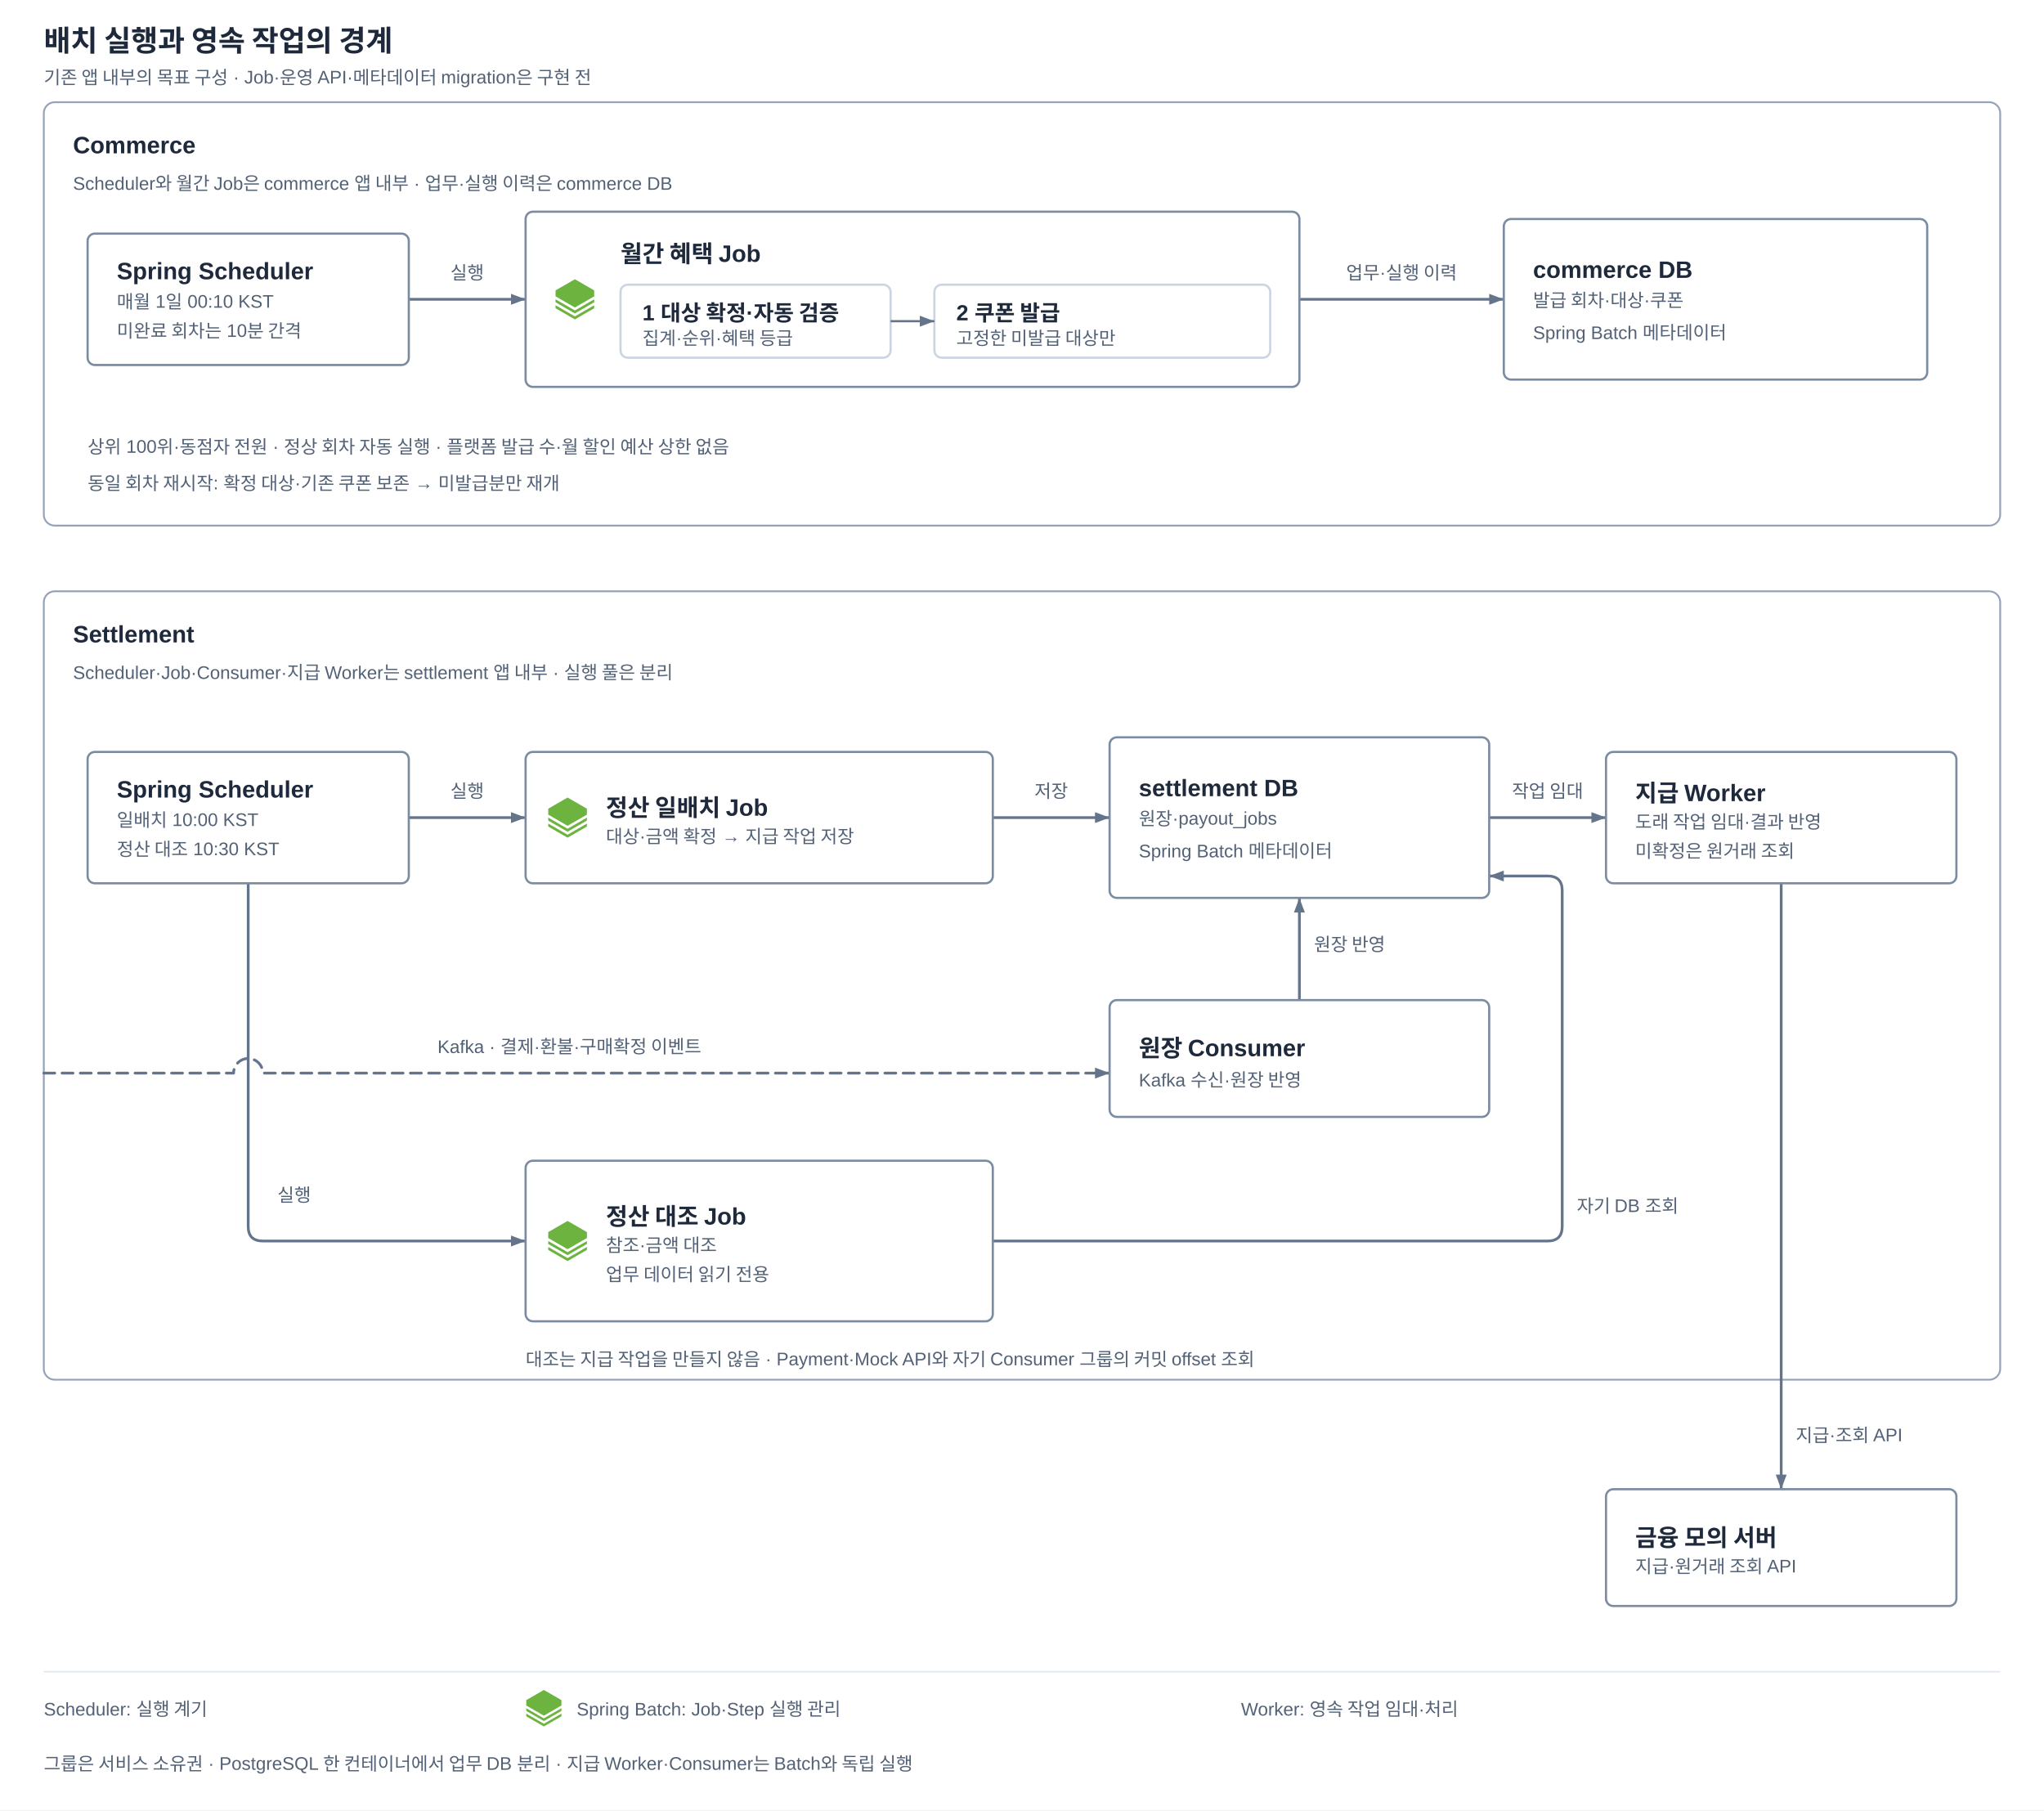
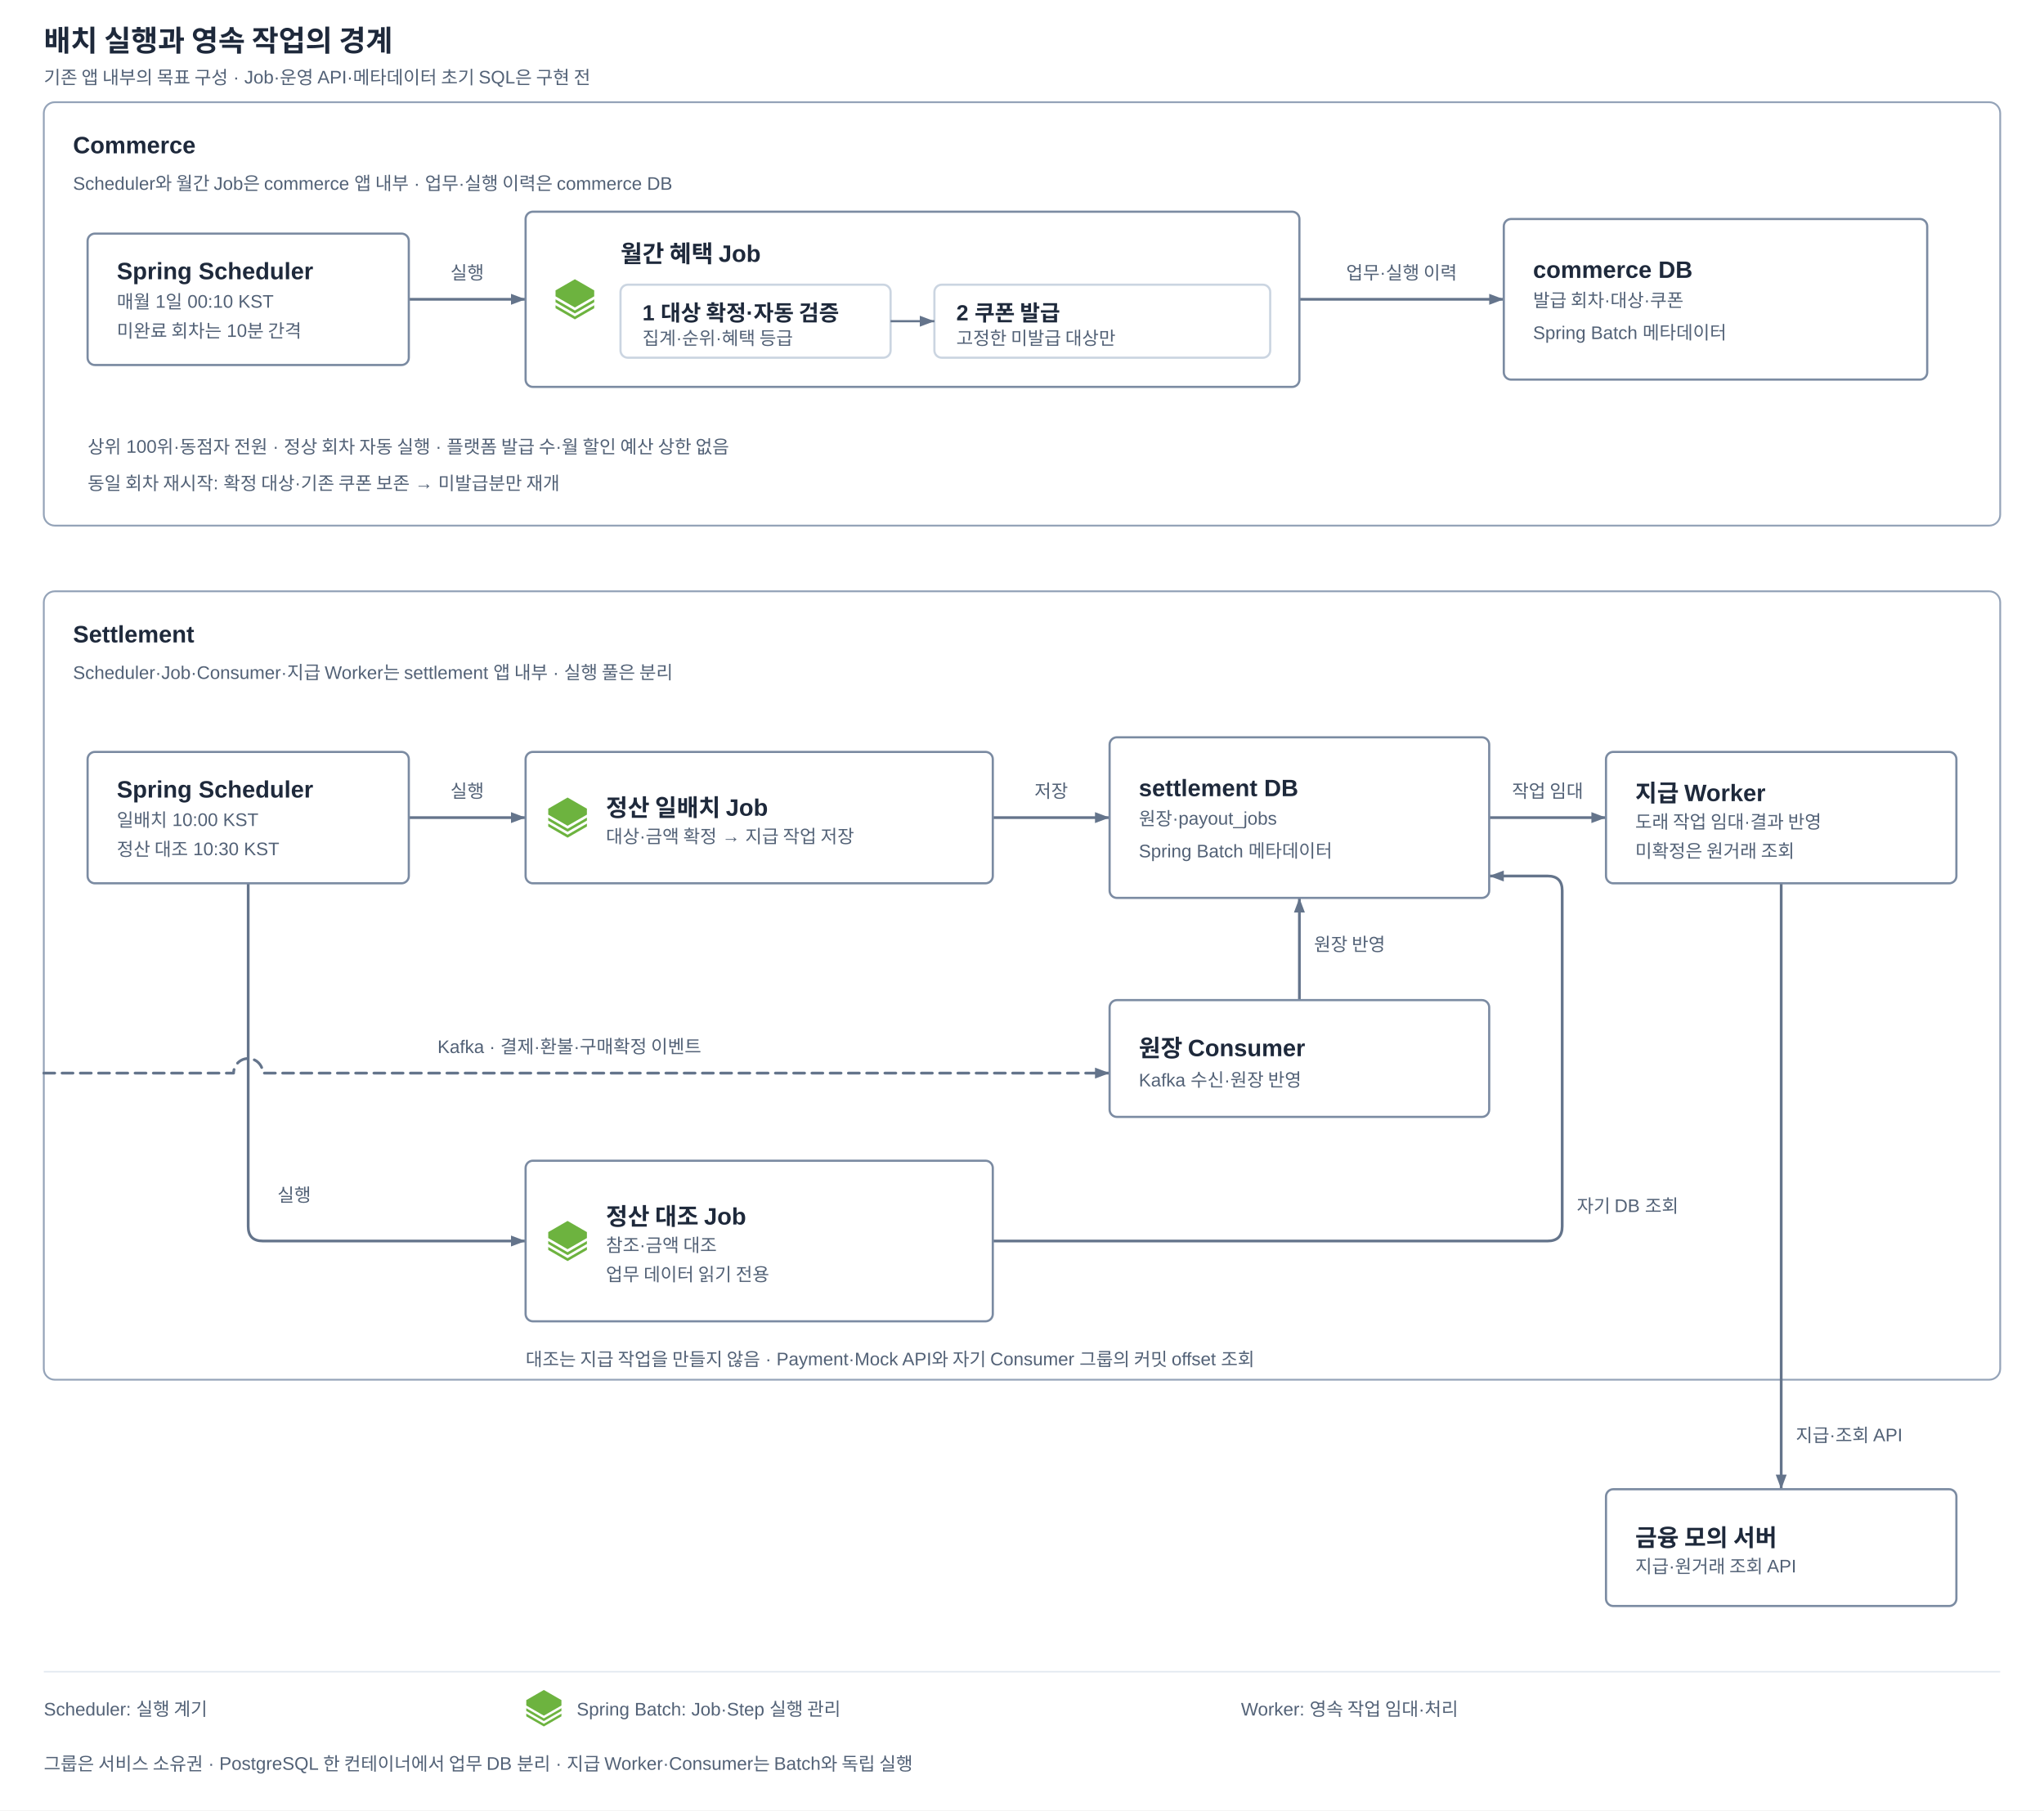
<svg xmlns="http://www.w3.org/2000/svg" width="1120" height="992" viewBox="0 0 1120 992" role="img" aria-labelledby="title desc" data-scope="service-execution">
  <defs>
    <symbol id="logo-springbatch" viewBox="0 0 150.49 156.27">
      <path d="M0,101.29v11.57l75.24,43.41,75.25-43.41V101.29L75.24,144.7ZM0,78.14V89.71l75.24,43.41,75.25-43.41V78.14L75.24,121.55ZM75.24,0,0,43.41V66.56L75.24,110l75.25-43.41V43.41Z" fill="#6db33f" />
    </symbol>
    <marker id="arrow" markerWidth="8" markerHeight="6" refX="8" refY="3" orient="auto-start-reverse" markerUnits="userSpaceOnUse" viewBox="0 0 8 6">
      <path d="M0 0 8 3 0 6Z" fill="#64748b" />
    </marker>
  </defs>
  <rect width="1120" height="992" fill="#fff" />
  <text x="24" y="28" font-family="Geist, Arial, Apple SD Gothic Neo, sans-serif" font-size="16" font-weight="600" fill="#1e293b">배치 실행과 영속 작업의 경계</text>
  <g id="commerce-owner" data-zone="service-ownership" data-box="24,56,1072,232">
    <rect x="24" y="56" width="1072" height="232" rx="6" fill="#fff" stroke="#94a3b8" stroke-width="1" />
    <text x="40" y="84" font-family="Geist, Arial, Apple SD Gothic Neo, sans-serif" font-size="13" font-weight="600" fill="#1e293b">Commerce</text>
    <text x="40" y="104" font-family="Geist, Arial, Apple SD Gothic Neo, sans-serif" font-size="10" font-weight="400" fill="#526176">Scheduler와 월간 Job은 commerce 앱 내부 · 업무·실행 이력은 commerce DB</text>
  </g>
  <g id="settlement-owner" data-zone="service-ownership" data-box="24,324,1072,432">
    <rect x="24" y="324" width="1072" height="432" rx="6" fill="#fff" stroke="#94a3b8" stroke-width="1" />
    <text x="40" y="352" font-family="Geist, Arial, Apple SD Gothic Neo, sans-serif" font-size="13" font-weight="600" fill="#1e293b">Settlement</text>
    <text x="40" y="372" font-family="Geist, Arial, Apple SD Gothic Neo, sans-serif" font-size="10" font-weight="400" fill="#526176">Scheduler·Job·Consumer·지급 Worker는 settlement 앱 내부 · 실행 풀은 분리</text>
  </g>
  <path id="reconciliation-read" data-edge="true" data-source="reconciliation-job" data-target="settlement-db" d="M544 680H848 Q856 680 856 672V488 Q856 480 848 480H816" fill="none" stroke="#64748b" stroke-width="1.5" stroke-linejoin="round" stroke-linecap="round" marker-end="url(#arrow)" />
  <path id="reconciliation-trigger" data-edge="true" data-source="settlement-scheduler" data-target="reconciliation-job" d="M136 484V672 Q136 680 144 680H288" fill="none" stroke="#64748b" stroke-width="1.5" stroke-linejoin="round" stroke-linecap="round" marker-end="url(#arrow)" />
  <path id="settlement-store" data-edge="true" data-source="settlement-daily-job" data-target="settlement-db" d="M544 448H608" fill="none" stroke="#64748b" stroke-width="1.5" stroke-linejoin="round" stroke-linecap="round" marker-end="url(#arrow)" />
  <path id="settlement-trigger" data-edge="true" data-source="settlement-scheduler" data-target="settlement-daily-job" d="M224 448H288" fill="none" stroke="#64748b" stroke-width="1.5" stroke-linejoin="round" stroke-linecap="round" marker-end="url(#arrow)" />
  <path id="commerce-trigger" data-edge="true" data-source="commerce-scheduler" data-target="monthly-benefit-job" d="M224 164H288" fill="none" stroke="#64748b" stroke-width="1.5" stroke-linejoin="round" stroke-linecap="round" marker-end="url(#arrow)" />
  <path id="commerce-store" data-edge="true" data-source="monthly-benefit-job" data-target="commerce-db" d="M712 164H824" fill="none" stroke="#64748b" stroke-width="1.5" stroke-linejoin="round" stroke-linecap="round" marker-end="url(#arrow)" />
  <path id="claim-payout" data-edge="true" data-source="settlement-db" data-target="payout-worker" d="M816 448H880" fill="none" stroke="#64748b" stroke-width="1.5" stroke-linejoin="round" stroke-linecap="round" marker-end="url(#arrow)" />
  <path id="apply-ledger" data-edge="true" data-source="ledger-consumer" data-target="settlement-db" d="M712 548V492" fill="none" stroke="#64748b" stroke-width="1.5" stroke-linejoin="round" stroke-linecap="round" marker-end="url(#arrow)" />
  <path id="consume-events" data-edge="true" data-source="kafka-input" data-target="ledger-consumer" d="M24 588H128 a8 8 0 0 1 16 0H608" fill="none" stroke="#64748b" stroke-width="1.5" stroke-linejoin="round" stroke-linecap="round" marker-end="url(#arrow)" stroke-dasharray="6 4" />
  <path id="payout-call" data-edge="true" data-source="payout-worker" data-target="finance-mock" d="M976 484V816" fill="none" stroke="#64748b" stroke-width="1.5" stroke-linejoin="round" stroke-linecap="round" marker-end="url(#arrow)" />
  <g id="commerce-scheduler" data-node="true" data-box="48,128,176,72" data-align-content="vertical-center" data-content-center-y="164.0">
    <rect x="48" y="128" width="176" height="72" rx="4" fill="#fff" stroke="#7b8ba2" stroke-width="1.2" />
    <text x="64" y="148.5" font-family="Geist, Arial, Apple SD Gothic Neo, sans-serif" font-size="13" font-weight="600" fill="#1e293b" text-anchor="start" dominant-baseline="central">Spring Scheduler</text>
    <text x="64" y="164.5" font-family="Geist, Arial, Apple SD Gothic Neo, sans-serif" font-size="10" font-weight="400" fill="#526176" text-anchor="start" dominant-baseline="central">매월 1일 00:10 KST</text>
    <text x="64" y="180.5" font-family="Geist, Arial, Apple SD Gothic Neo, sans-serif" font-size="10" font-weight="400" fill="#526176" text-anchor="start" dominant-baseline="central">미완료 회차는 10분 간격</text>
  </g>
  <g id="monthly-benefit-job" data-node="true" data-box="288,116,424,96" data-align-content="composite-center" data-content-center-y="164">
    <rect x="288" y="116" width="424" height="96" rx="4" fill="#fff" stroke="#7b8ba2" stroke-width="1.2" />
    <use href="#logo-springbatch" x="304" y="153" width="22" height="22" />
    <text x="340" y="138" font-family="Geist, Arial, Apple SD Gothic Neo, sans-serif" font-size="13" font-weight="600" fill="#1e293b" dominant-baseline="central">월간 혜택 Job</text>
    <rect x="340" y="156" width="148" height="40" rx="4" fill="#fff" stroke="#cbd5e1" stroke-width="1.2" />
    <rect x="512" y="156" width="184" height="40" rx="4" fill="#fff" stroke="#cbd5e1" stroke-width="1.2" />
    <path d="M488 176H512" fill="none" stroke="#64748b" stroke-width="1.2" marker-end="url(#arrow)" />
    <g data-step="1" data-align-content="vertical-center" data-content-center-y="176">
      <text x="352" y="168.5" font-family="Geist, Arial, Apple SD Gothic Neo, sans-serif" font-size="12" font-weight="600" fill="#1e293b" dominant-baseline="central">1  대상 확정·자동 검증</text>
      <text x="352" y="184.5" font-family="Geist, Arial, Apple SD Gothic Neo, sans-serif" font-size="10" font-weight="400" fill="#526176" dominant-baseline="central">집계·순위·혜택 등급</text>
    </g>
    <g data-step="2" data-align-content="vertical-center" data-content-center-y="176">
      <text x="524" y="168.5" font-family="Geist, Arial, Apple SD Gothic Neo, sans-serif" font-size="12" font-weight="600" fill="#1e293b" dominant-baseline="central">2  쿠폰 발급</text>
      <text x="524" y="184.5" font-family="Geist, Arial, Apple SD Gothic Neo, sans-serif" font-size="10" font-weight="400" fill="#526176" dominant-baseline="central">고정한 미발급 대상만</text>
    </g>
  </g>
  <g id="commerce-db" data-node="true" data-box="824,120.0,232,88" data-align-content="vertical-center" data-content-center-y="164.0">
    <rect x="824" y="120.0" width="232" height="88" rx="4" fill="#fff" stroke="#7b8ba2" stroke-width="1.2" />
    <text x="840" y="147.75" font-family="Geist, Arial, Apple SD Gothic Neo, sans-serif" font-size="13" font-weight="600" fill="#1e293b" text-anchor="start" dominant-baseline="central">commerce DB</text>
    <text x="840" y="163.75" font-family="Geist, Arial, Apple SD Gothic Neo, sans-serif" font-size="10" font-weight="400" fill="#526176" text-anchor="start" dominant-baseline="central">발급 회차·대상·쿠폰</text>
    <text x="840" y="179.75" font-family="Geist, Arial, Apple SD Gothic Neo, sans-serif" font-size="10" font-weight="400" fill="#526176" text-anchor="start" dominant-baseline="central">Spring Batch 메타데이터</text>
  </g>
  <g id="settlement-scheduler" data-node="true" data-box="48,412.0,176,72" data-align-content="vertical-center" data-content-center-y="448.0">
    <rect x="48" y="412.0" width="176" height="72" rx="4" fill="#fff" stroke="#7b8ba2" stroke-width="1.2" />
    <text x="64" y="432.5" font-family="Geist, Arial, Apple SD Gothic Neo, sans-serif" font-size="13" font-weight="600" fill="#1e293b" text-anchor="start" dominant-baseline="central">Spring Scheduler</text>
    <text x="64" y="448.5" font-family="Geist, Arial, Apple SD Gothic Neo, sans-serif" font-size="10" font-weight="400" fill="#526176" text-anchor="start" dominant-baseline="central">일배치 10:00 KST</text>
    <text x="64" y="464.5" font-family="Geist, Arial, Apple SD Gothic Neo, sans-serif" font-size="10" font-weight="400" fill="#526176" text-anchor="start" dominant-baseline="central">정산 대조 10:30 KST</text>
  </g>
  <g id="settlement-daily-job" data-node="true" data-box="288,412.0,256,72" data-align-content="vertical-center" data-content-center-y="448.0">
    <rect x="288" y="412.0" width="256" height="72" rx="4" fill="#fff" stroke="#7b8ba2" stroke-width="1.2" />
    <use href="#logo-springbatch" x="300" y="437.0" width="22" height="22" aria-hidden="true" />
    <text x="332" y="441.5" font-family="Geist, Arial, Apple SD Gothic Neo, sans-serif" font-size="13" font-weight="600" fill="#1e293b" text-anchor="start" dominant-baseline="central">정산 일배치 Job</text>
    <text x="332" y="457.5" font-family="Geist, Arial, Apple SD Gothic Neo, sans-serif" font-size="10" font-weight="400" fill="#526176" text-anchor="start" dominant-baseline="central">대상·금액 확정 → 지급 작업 저장</text>
  </g>
  <g id="settlement-db" data-node="true" data-box="608,404.0,208,88" data-align-content="vertical-center" data-content-center-y="448.0">
    <rect x="608" y="404.0" width="208" height="88" rx="4" fill="#fff" stroke="#7b8ba2" stroke-width="1.2" />
    <text x="624" y="431.75" font-family="Geist, Arial, Apple SD Gothic Neo, sans-serif" font-size="13" font-weight="600" fill="#1e293b" text-anchor="start" dominant-baseline="central">settlement DB</text>
    <text x="624" y="447.75" font-family="Geist, Arial, Apple SD Gothic Neo, sans-serif" font-size="10" font-weight="400" fill="#526176" text-anchor="start" dominant-baseline="central">원장·payout_jobs</text>
    <text x="624" y="463.75" font-family="Geist, Arial, Apple SD Gothic Neo, sans-serif" font-size="10" font-weight="400" fill="#526176" text-anchor="start" dominant-baseline="central">Spring Batch 메타데이터</text>
  </g>
  <g id="payout-worker" data-node="true" data-box="880,412,192,72" data-align-content="vertical-center" data-content-center-y="448.0">
    <rect x="880" y="412" width="192" height="72" rx="4" fill="#fff" stroke="#7b8ba2" stroke-width="1.2" />
    <text x="896" y="433.5" font-family="Geist, Arial, Apple SD Gothic Neo, sans-serif" font-size="13" font-weight="600" fill="#1e293b" text-anchor="start" dominant-baseline="central">지급 Worker</text>
    <text x="896" y="449.5" font-family="Geist, Arial, Apple SD Gothic Neo, sans-serif" font-size="10" font-weight="400" fill="#526176" text-anchor="start" dominant-baseline="central">도래 작업 임대·결과 반영</text>
    <text x="896" y="465.5" font-family="Geist, Arial, Apple SD Gothic Neo, sans-serif" font-size="10" font-weight="400" fill="#526176" text-anchor="start" dominant-baseline="central">미확정은 원거래 조회</text>
  </g>
  <g id="ledger-consumer" data-node="true" data-box="608,548,208,64" data-align-content="vertical-center" data-content-center-y="580.0">
    <rect x="608" y="548" width="208" height="64" rx="4" fill="#fff" stroke="#7b8ba2" stroke-width="1.2" />
    <text x="624" y="573.25" font-family="Geist, Arial, Apple SD Gothic Neo, sans-serif" font-size="13" font-weight="600" fill="#1e293b" text-anchor="start" dominant-baseline="central">원장 Consumer</text>
    <text x="624" y="589.25" font-family="Geist, Arial, Apple SD Gothic Neo, sans-serif" font-size="10" font-weight="400" fill="#526176" text-anchor="start" dominant-baseline="central">Kafka 수신·원장 반영</text>
  </g>
  <g id="finance-mock" data-node="true" data-box="880,816,192,64" data-align-content="vertical-center" data-content-center-y="848.0">
    <rect x="880" y="816" width="192" height="64" rx="4" fill="#fff" stroke="#7b8ba2" stroke-width="1.2" />
    <text x="896" y="841.5" font-family="Geist, Arial, Apple SD Gothic Neo, sans-serif" font-size="13" font-weight="600" fill="#1e293b" text-anchor="start" dominant-baseline="central">금융 모의 서버</text>
    <text x="896" y="857.5" font-family="Geist, Arial, Apple SD Gothic Neo, sans-serif" font-size="10" font-weight="400" fill="#526176" text-anchor="start" dominant-baseline="central">지급·원거래 조회 API</text>
  </g>
  <rect x="236.0" y="142" width="40" height="14" fill="#fff" />
  <text x="256" y="153" font-family="Geist, Arial, Apple SD Gothic Neo, sans-serif" font-size="10" font-weight="400" fill="#526176" text-anchor="middle">실행</text>
  <rect x="718.0" y="142" width="100" height="14" fill="#fff" />
  <text x="768" y="153" font-family="Geist, Arial, Apple SD Gothic Neo, sans-serif" font-size="10" font-weight="400" fill="#526176" text-anchor="middle">업무·실행 이력</text>
  <rect x="236.0" y="426" width="40" height="14" fill="#fff" />
  <text x="256" y="437" font-family="Geist, Arial, Apple SD Gothic Neo, sans-serif" font-size="10" font-weight="400" fill="#526176" text-anchor="middle">실행</text>
  <rect x="548.0" y="426" width="56" height="14" fill="#fff" />
  <text x="576" y="437" font-family="Geist, Arial, Apple SD Gothic Neo, sans-serif" font-size="10" font-weight="400" fill="#526176" text-anchor="middle">저장</text>
  <rect x="820.0" y="426" width="56" height="14" fill="#fff" />
  <text x="848" y="437" font-family="Geist, Arial, Apple SD Gothic Neo, sans-serif" font-size="10" font-weight="400" fill="#526176" text-anchor="middle">작업 임대</text>
  <rect x="720" y="509" width="72" height="16" fill="#fff" />
  <text x="720" y="521" font-family="Geist, Arial, Apple SD Gothic Neo, sans-serif" font-size="10" font-weight="400" fill="#526176">원장 반영</text>
  <rect x="200.0" y="566" width="224" height="14" fill="#fff" />
  <text x="312" y="577" font-family="Geist, Arial, Apple SD Gothic Neo, sans-serif" font-size="10" font-weight="400" fill="#526176" text-anchor="middle">Kafka · 결제·환불·구매확정 이벤트</text>
  <rect x="984" y="778" width="104" height="16" fill="#fff" />
  <text x="984" y="790" font-family="Geist, Arial, Apple SD Gothic Neo, sans-serif" font-size="10" font-weight="400" fill="#526176">지급·조회 API</text>
  <line x1="24" x2="1096" y1="916" y2="916" stroke="#e2e8f0" stroke-width="0.8" />
  <text x="24" y="970" font-family="Geist, Arial, Apple SD Gothic Neo, sans-serif" font-size="10" font-weight="400" fill="#526176">그룹은 서비스 소유권 · PostgreSQL 한 컨테이너에서 업무 DB 분리 · 지급 Worker·Consumer는 Batch와 독립 실행</text>
  <g id="kafka-input" data-port="external-event-input" data-point="24,588" />
  <g id="reconciliation-job" data-node="true" data-box="288,636,256,88" data-align-content="vertical-center" data-content-center-y="680.0">
    <rect x="288" y="636" width="256" height="88" rx="4" fill="#fff" stroke="#7b8ba2" stroke-width="1.2" />
    <use href="#logo-springbatch" x="300" y="669.0" width="22" height="22" aria-hidden="true" />
    <text x="332" y="665.5" font-family="Geist, Arial, Apple SD Gothic Neo, sans-serif" font-size="13" font-weight="600" fill="#1e293b" text-anchor="start" dominant-baseline="central">정산 대조 Job</text>
    <text x="332" y="681.5" font-family="Geist, Arial, Apple SD Gothic Neo, sans-serif" font-size="10" font-weight="400" fill="#526176" text-anchor="start" dominant-baseline="central">참조·금액 대조</text>
    <text x="332" y="697.5" font-family="Geist, Arial, Apple SD Gothic Neo, sans-serif" font-size="10" font-weight="400" fill="#526176" text-anchor="start" dominant-baseline="central">업무 데이터 읽기 전용</text>
  </g>
  <rect x="144" y="644" width="48" height="20" fill="#fff" />
  <text x="152" y="654" font-family="Geist, Arial, Apple SD Gothic Neo, sans-serif" font-size="10" font-weight="400" fill="#526176" text-anchor="start" dominant-baseline="central">실행</text>
  <rect x="864" y="650" width="88" height="20" fill="#fff" />
  <text x="864" y="660" font-family="Geist, Arial, Apple SD Gothic Neo, sans-serif" font-size="10" font-weight="400" fill="#526176" text-anchor="start" dominant-baseline="central">자기 DB 조회</text>
  <text x="288" y="744" font-family="Geist, Arial, Apple SD Gothic Neo, sans-serif" font-size="10" font-weight="400" fill="#526176" text-anchor="start" dominant-baseline="central">대조는 지급 작업을 만들지 않음 · Payment·Mock API와 자기 Consumer 그룹의 커밋 offset 조회</text>
  <text x="48" y="244" font-family="Geist, Arial, Apple SD Gothic Neo, sans-serif" font-size="10" font-weight="400" fill="#526176" text-anchor="start" dominant-baseline="central">상위 100위·동점자 전원 · 정상 회차 자동 실행 · 플랫폼 발급 수·월 할인 예산 상한 없음</text>
  <text x="48" y="264" font-family="Geist, Arial, Apple SD Gothic Neo, sans-serif" font-size="10" font-weight="400" fill="#526176" text-anchor="start" dominant-baseline="central">동일 회차 재시작: 확정 대상·기존 쿠폰 보존 → 미발급분만 재개</text>
-   <text x="24" y="46" font-family="Geist, Arial, Apple SD Gothic Neo, sans-serif" font-size="10" fill="#526176">기존 앱 내부의 목표 구성 · Job·운영 API·메타데이터 migration은 구현 전</text>
+   <text x="24" y="46" font-family="Geist, Arial, Apple SD Gothic Neo, sans-serif" font-size="10" fill="#526176">기존 앱 내부의 목표 구성 · Job·운영 API·메타데이터 초기 SQL은 구현 전</text>
  <text x="24" y="940" font-family="Geist, Arial, Apple SD Gothic Neo, sans-serif" font-size="10" fill="#526176">Scheduler: 실행 계기</text>
  <text x="316" y="940" font-family="Geist, Arial, Apple SD Gothic Neo, sans-serif" font-size="10" fill="#526176">Spring Batch: Job·Step 실행 관리</text>
  <text x="680" y="940" font-family="Geist, Arial, Apple SD Gothic Neo, sans-serif" font-size="10" fill="#526176">Worker: 영속 작업 임대·처리</text>
  <use href="#logo-springbatch" x="288" y="926" width="20" height="20" />
</svg>
